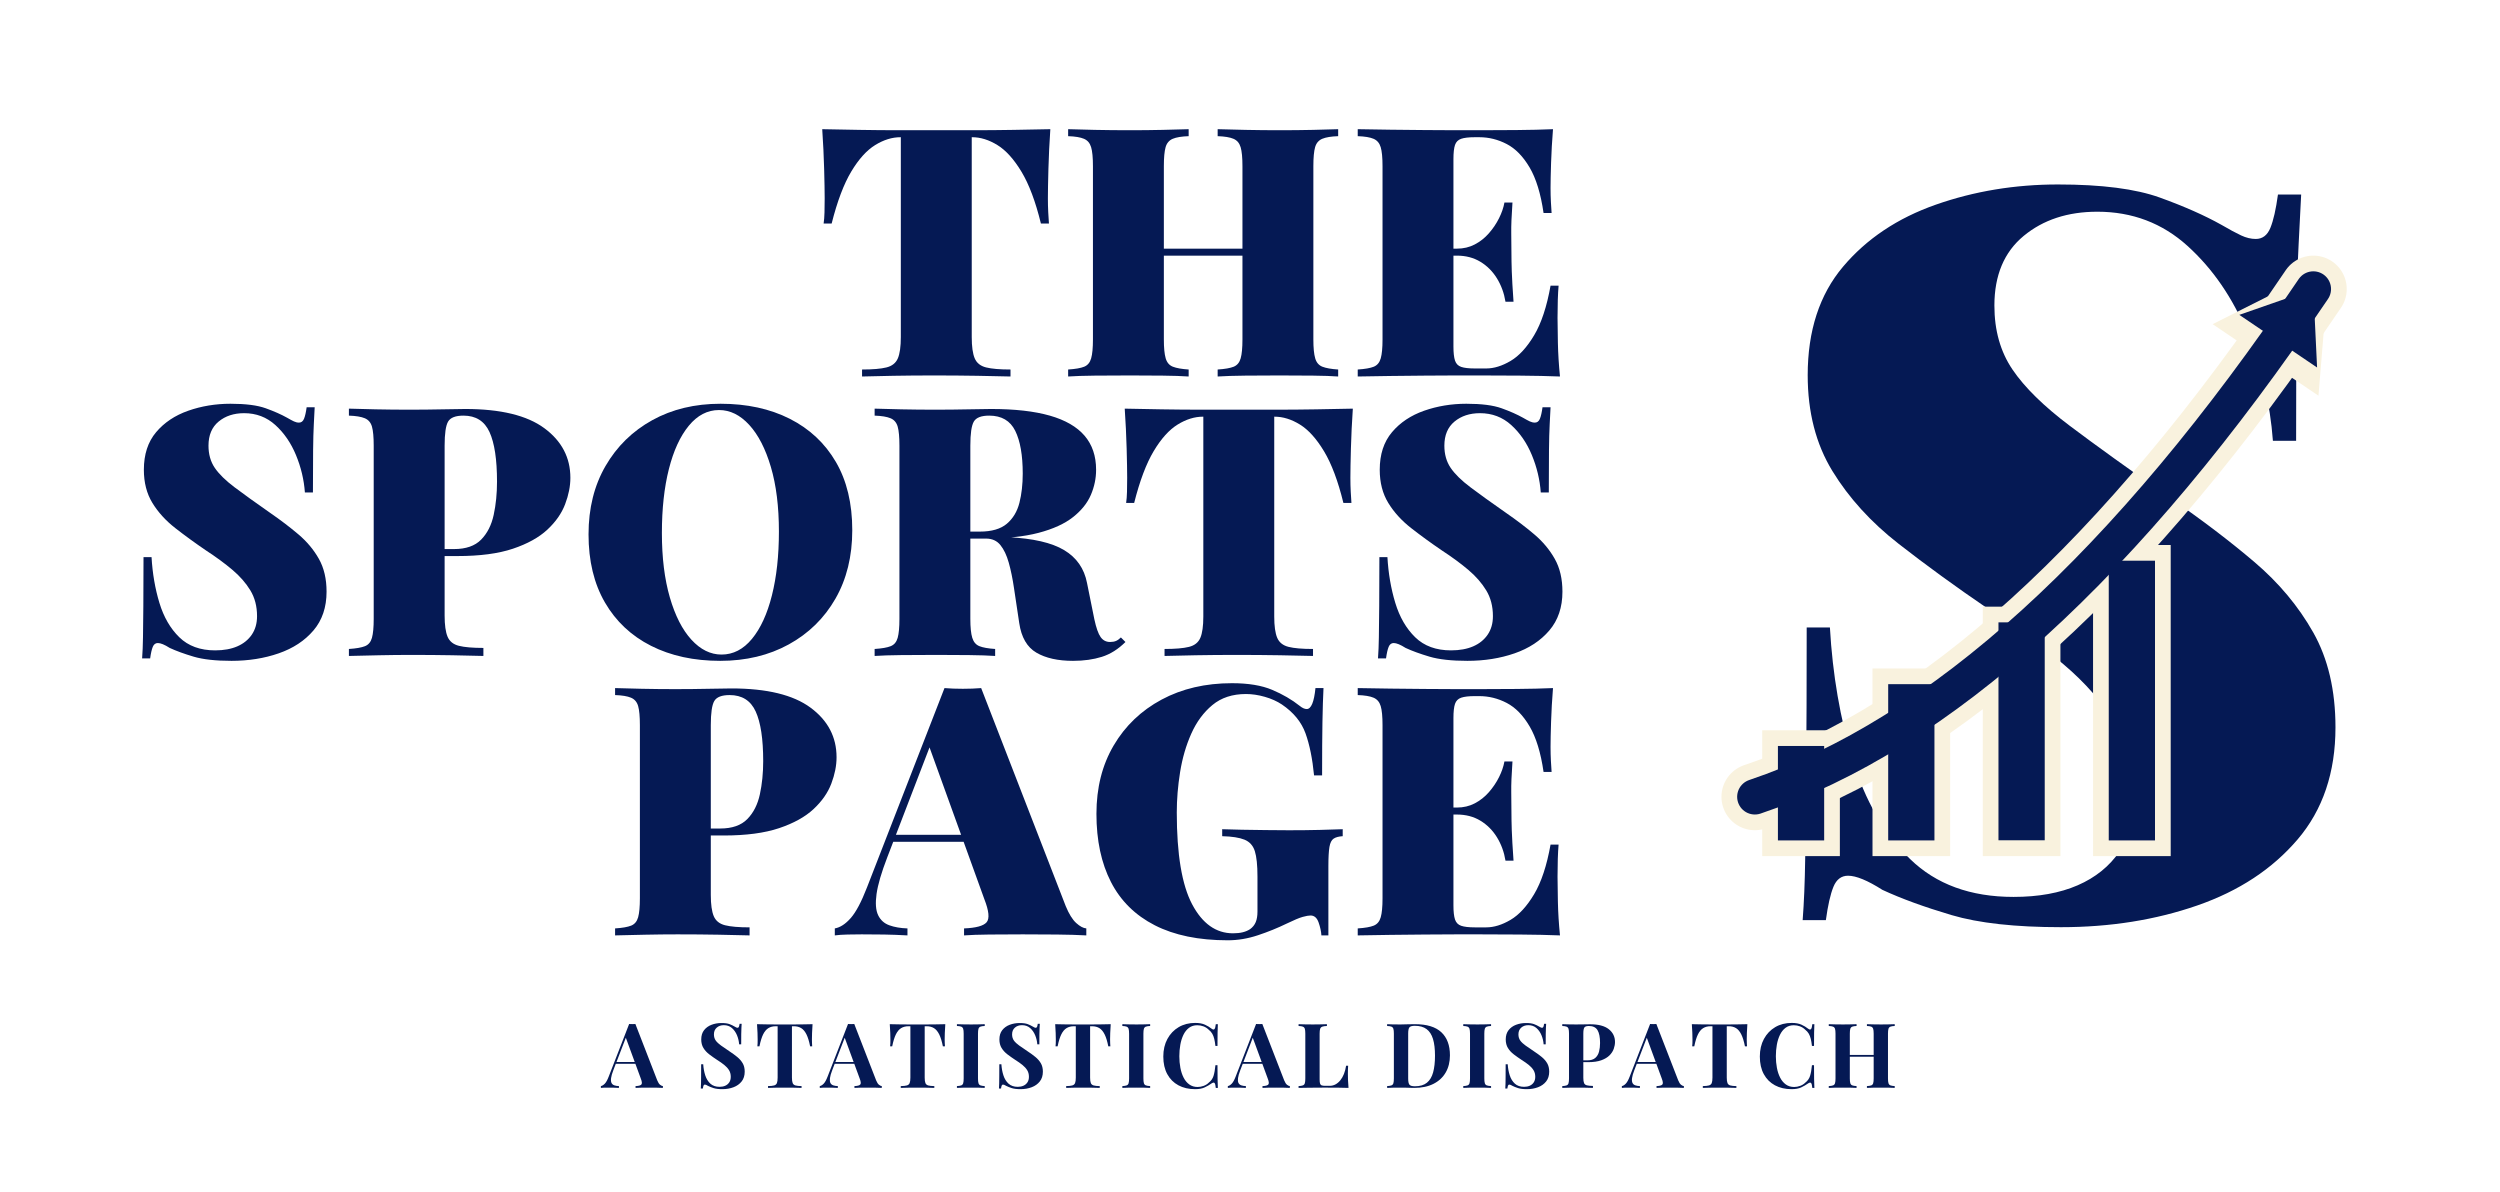
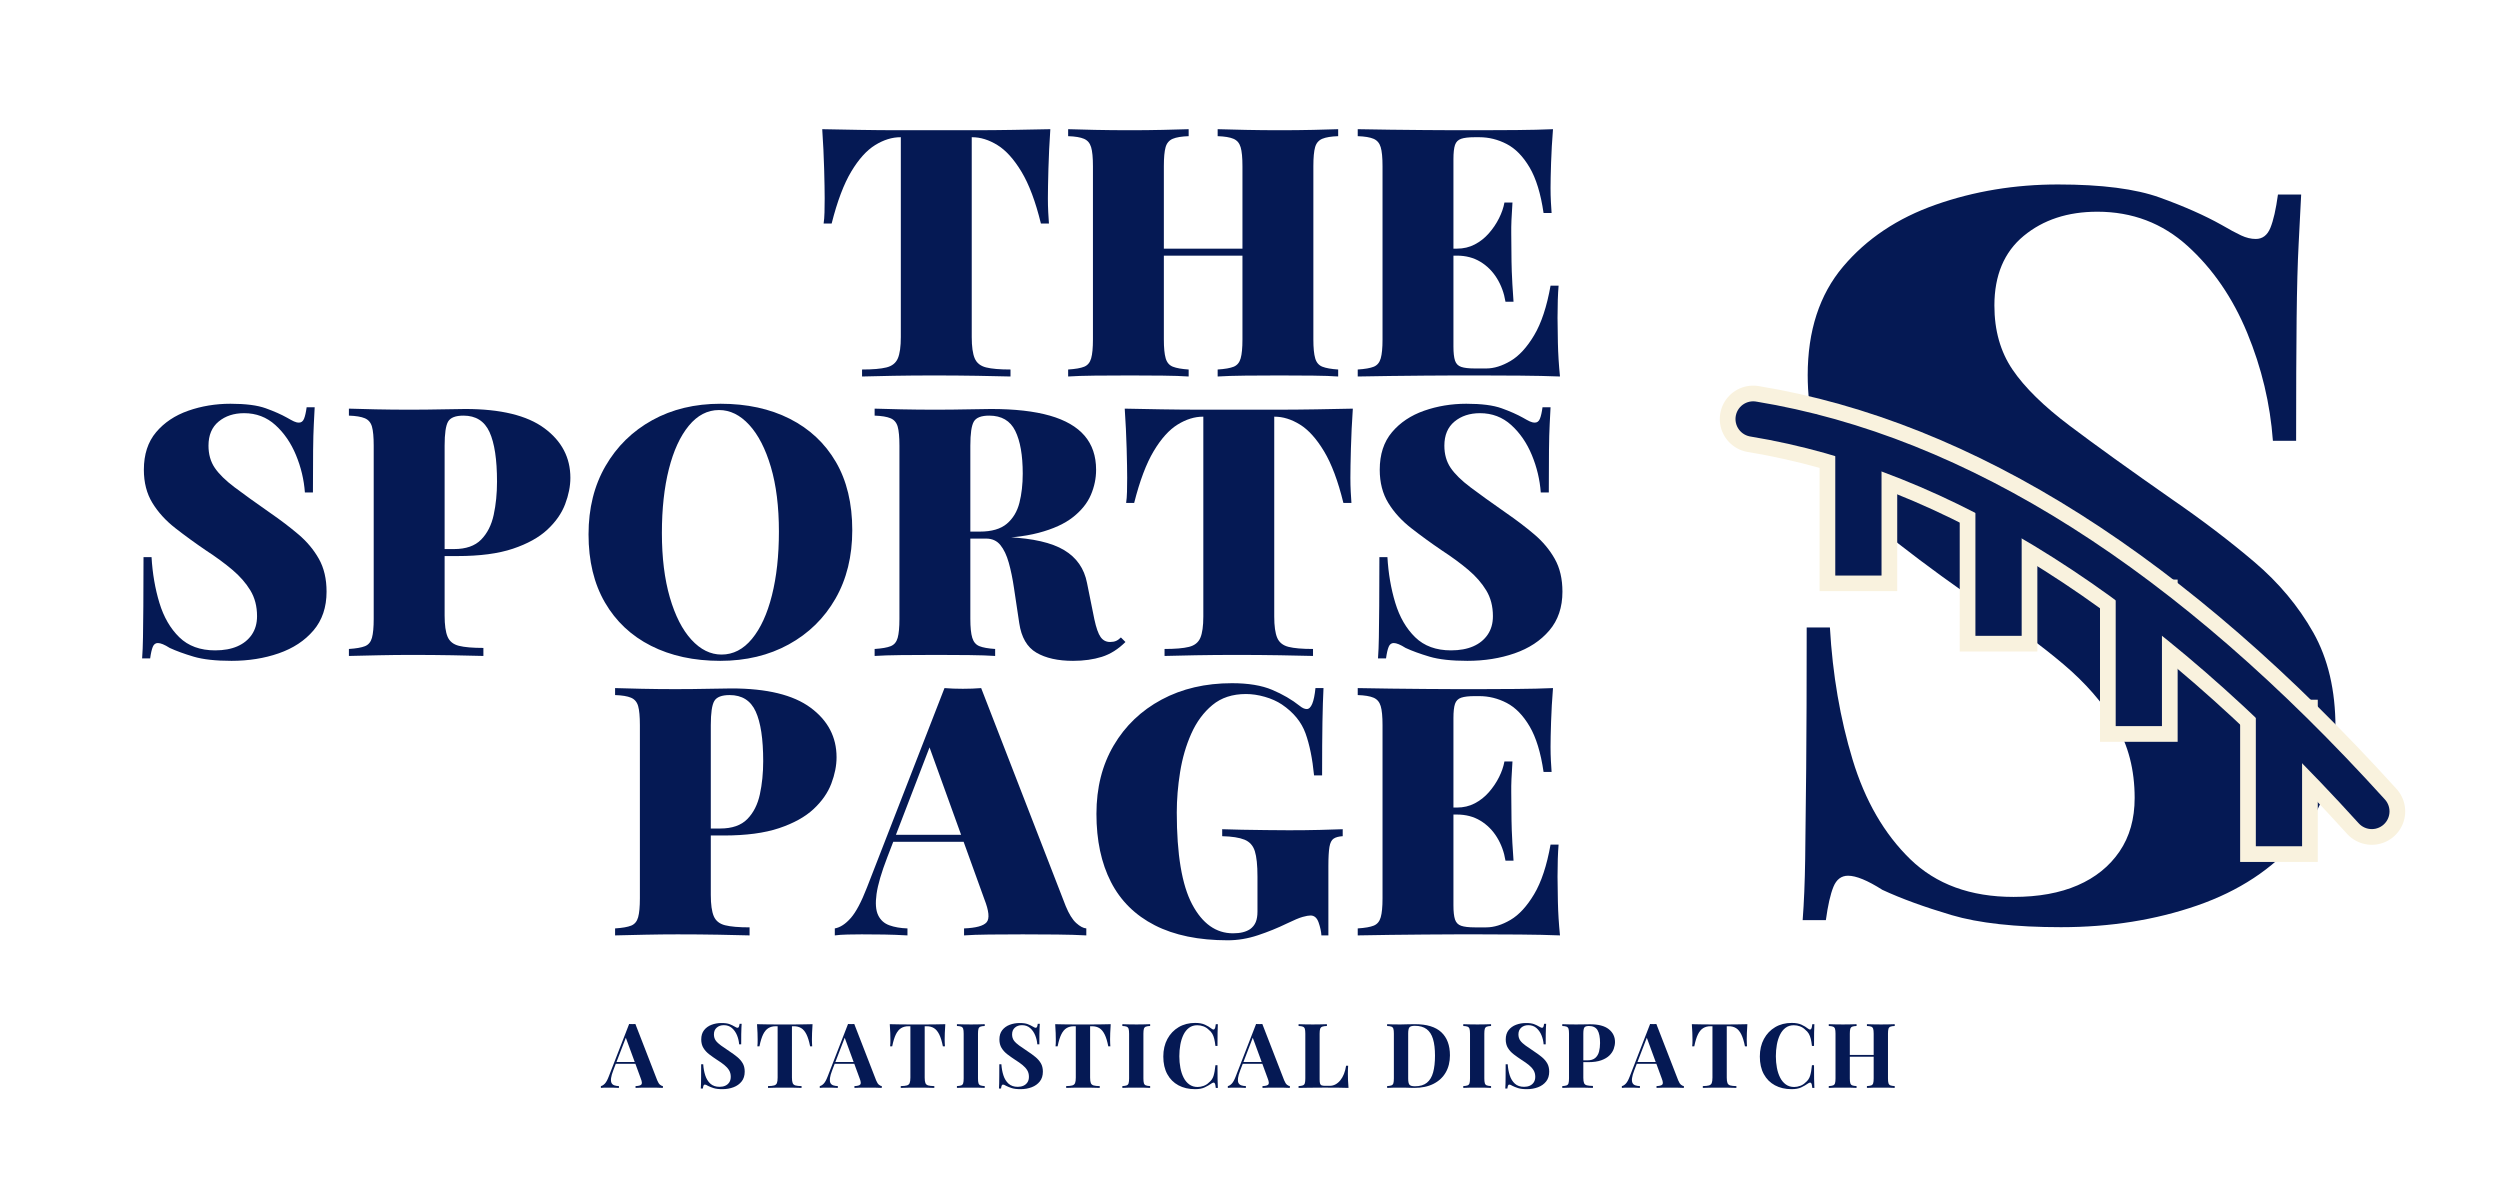
<svg xmlns="http://www.w3.org/2000/svg" width="180mm" height="85.82mm" viewBox="0 0 180 85.82">
  <path d="M676 708Q672 649 670.5 594.0Q669 539 669 510Q669 489 670.0 470.0Q671 451 672 438H649Q626 532 593.5 586.0Q561 640 524.5 662.5Q488 685 452 685H451V113Q451 72 459.5 52.0Q468 32 492.0 26.0Q516 20 562 20V0Q527 1 467.5 2.0Q408 3 343 3Q281 3 226.0 2.0Q171 1 137 0V20Q183 20 207.0 26.0Q231 32 239.5 52.0Q248 72 248 113V685H247Q211 685 174.5 662.5Q138 640 106.0 586.5Q74 533 50 438H27Q29 451 29.5 470.0Q30 489 30 510Q30 539 28.5 594.0Q27 649 23 708Q71 707 129.0 706.0Q187 705 245.0 705.0Q303 705 350 705Q397 705 455.0 705.0Q513 705 571.0 706.0Q629 707 676 708Z" fill="#051954" transform="translate(58.622,27.108) scale(0.025151,-0.025151)" />
  <path d="M456 0V20Q487 22 501.894 28.0Q516.787 34 521.894 52.0Q527 70 527 106V602Q527 639 521.766 656.5Q516.532 674 501.266 680.5Q486 687 456 688V708Q487 707 535.5 706.0Q584 705 633 705Q684.393 705 729.196 706.0Q774 707 801 708V688Q770.942 687 755.471 680.5Q740 674 735.0 656.5Q730 639 730 602V106Q730 70 735.259 52.0Q740.519 34 755.858 28.0Q771.198 22 801 20V0Q774 2 729.196 2.5Q684.393 3 633 3Q584 3 535.5 2.5Q487 2 456 0ZM28 0V20Q59 22 73.894 28.0Q88.787 34 93.894 52.0Q99 70 99 106V602Q99 639 93.766 656.5Q88.532 674 73.266 680.5Q58 687 28 688V708Q57.203 707 104.484 706.0Q151.766 705 206 705Q253 705 298.5 706.0Q344 707 373 708V688Q342.942 687 327.471 680.5Q312 674 307.0 656.5Q302 639 302 602V106Q302 70 307.259 52.0Q312.519 34 327.858 28.0Q343.198 22 373 20V0Q344 2 298.5 2.5Q253 3 206 3Q151.766 3 104.484 2.5Q57.203 2 28 0ZM217 346V366H612V346Z" fill="#051954" transform="translate(76.202,27.108) scale(0.025151,-0.025151)" />
  <path d="M587 708Q583 658 581.5 611.5Q580 565 580 540Q580 519.097 581.0 499.935Q582 480.774 583 468H560Q548 551 520.0 598.5Q492 646 454.5 665.5Q417 685 376 685H363Q337.377 685 324.188 680.5Q311 676 306.5 662.875Q302 649.75 302 622V86Q302 59 306.5 45.5Q311 32 324.188 27.5Q337.377 23 363 23H396Q429 23 465.5 44.5Q502 66 533.0 118.0Q564 170 580 260H603Q600 224 600 168Q600 143.089 601.0 96.544Q602 50 607 0Q556 2 492.0 2.5Q428 3 378 3Q351.391 3 309.664 3.0Q267.937 3 219.557 2.5Q171.178 2 121.589 1.5Q72 1 28 0V20Q59 22 73.894 28.0Q88.787 34 93.894 52.0Q99 70 99 106V602Q99 639 93.766 656.5Q88.532 674 73.266 680.5Q58 687 28 688V708Q72.462 707 121.731 706.5Q171 706 219.421 705.5Q267.842 705 309.605 705.0Q351.368 705 378 705Q424 705 482.5 705.5Q541 706 587 708ZM442 366Q442 366 442.0 356.0Q442 346 442 346H272Q272 346 272.0 356.0Q272 366 272 366ZM471 498Q467 441 467.5 411.0Q468 381 468 356Q468 331 469.0 301.0Q470 271 474 214H451Q445 251 426.5 281.0Q408 311 379.0 328.5Q350 346 312 346V366Q340 366 363.0 378.0Q386 390 403.5 410.0Q421 430 432.5 453.0Q444 476 448 498Z" fill="#051954" transform="translate(97.052,27.108) scale(0.025151,-0.025151)" />
  <path d="M302 722Q367 722 403.0 709.0Q439 696 464 682Q476 675 483.5 671.5Q491 668 498 668Q508 668 512.5 679.0Q517 690 520 712H543Q542 691 540.5 663.0Q539 635 538.5 589.0Q538 543 538 468H515Q511 523 489.5 575.0Q468 627 430.5 661.0Q393 695 341 695Q297 695 268.0 671.0Q239 647 239 602Q239 565 257.0 538.5Q275 512 313.5 483.0Q352 454 415 410Q460 379 496.5 348.0Q533 317 555.0 278.0Q577 239 577 184Q577 117 539.5 73.0Q502 29 440.0 7.5Q378 -14 305 -14Q237 -14 196.5 -2.0Q156 10 128 23Q106 37 94 37Q84 37 79.5 26.0Q75 15 72 -7H49Q51 19 51.5 53.5Q52 88 52.5 143.0Q53 198 53 283H76Q80 213 98.5 152.0Q117 91 155.5 53.5Q194 16 258 16Q295 16 321.5 27.5Q348 39 363.0 61.0Q378 83 378 114Q378 156 359.0 187.5Q340 219 307.5 246.5Q275 274 232 302Q185 334 144.0 366.0Q103 398 78.5 438.0Q54 478 54 533Q54 599 89.0 640.5Q124 682 181.0 702.0Q238 722 302 722Z" fill="#051954" transform="translate(9.000,47.229) scale(0.025151,-0.025151)" />
  <path d="M28 708Q57 707 104.5 706.0Q152 705 200 705Q250 705 296.0 706.0Q342 707 361 707Q513 707 587.5 652.0Q662 597 662 510Q662 474 647.0 434.5Q632 395 596.0 361.5Q560 328 497.5 307.0Q435 286 339 286H233V306H329Q380 306 406.5 333.0Q433 360 442.5 404.0Q452 448 452 499Q452 594 430.5 641.0Q409 688 356 688Q322 688 312.0 671.0Q302 654 302 602V116Q302 75 310.5 55.0Q319 35 343.0 29.0Q367 23 413 23V0Q379 1 324.0 2.0Q269 3 207 3Q161 3 115.0 2.0Q69 1 28 0V20Q59 22 74.0 28.0Q89 34 94.0 52.0Q99 70 99 106V602Q99 639 94.0 656.5Q89 674 73.5 680.5Q58 687 28 688Z" fill="#051954" transform="translate(24.417,47.229) scale(0.025151,-0.025151)" />
  <path d="M414.054 722Q526.995 722 611.997 679.0Q697 636 744.0 555.5Q791 475 791 360Q791 248 742.852 164.0Q694.703 80 609.106 33.0Q523.509 -14 412.946 -14Q300.005 -14 215.003 29.0Q130 72 83.0 153.0Q36 234 36 348Q36 460 84.743 544.0Q133.486 628 218.488 675.0Q303.491 722 414.054 722ZM409.646 704Q360 704 323.0 659.0Q286 614 266.0 535.0Q246 456 246 352Q246 246 268.781 167.5Q291.563 89 330.562 46.5Q369.56 4 416.668 4Q466.864 4 503.932 49.0Q541 94 561.0 173.5Q581 253 581 356Q581 463 557.994 541.0Q534.987 619 495.994 661.5Q457 704 409.646 704Z" fill="#051954" transform="translate(41.469,47.229) scale(0.025151,-0.025151)" />
  <path d="M28 708Q57 707 104.5 706.0Q152 705 200 705Q250 705 296.0 706.0Q342 707 361 707Q463 707 529.5 688.0Q596 669 629.0 630.5Q662 592 662 533Q662 496 647.0 461.0Q632 426 596.0 397.5Q560 369 497.5 352.5Q435 336 339 336H243V356H329Q380 356 406.5 378.5Q433 401 442.5 438.5Q452 476 452 522Q452 601 430.5 644.5Q409 688 356 688Q322 688 312.0 671.0Q302 654 302 602V106Q302 70 307.5 52.0Q313 34 328.0 28.0Q343 22 373 20V0Q344 2 298.5 2.5Q253 3 206 3Q152 3 104.5 2.5Q57 2 28 0V20Q59 22 74.0 28.0Q89 34 94.0 52.0Q99 70 99 106V602Q99 639 94.0 656.5Q89 674 73.5 680.5Q58 687 28 688ZM237 353Q273 352 305.0 349.0Q337 346 364.0 343.5Q391 341 410 340Q517 335 570.5 303.0Q624 271 636 209L657 105Q665 68 675.0 54.0Q685 40 702 40Q712 40 719.0 43.0Q726 46 733 53L746 40Q715 9 678.5 -2.5Q642 -14 596 -14Q531 -14 491.0 9.5Q451 33 442 94L427 194Q421 235 412.0 267.0Q403 299 388.0 317.5Q373 336 347 336H239Z" fill="#051954" transform="translate(62.269,47.229) scale(0.025151,-0.025151)" />
  <path d="M676 708Q672 649 670.5 594.0Q669 539 669 510Q669 489 670.0 470.0Q671 451 672 438H649Q626 532 593.5 586.0Q561 640 524.5 662.5Q488 685 452 685H451V113Q451 72 459.5 52.0Q468 32 492.0 26.0Q516 20 562 20V0Q527 1 467.5 2.0Q408 3 343 3Q281 3 226.0 2.0Q171 1 137 0V20Q183 20 207.0 26.0Q231 32 239.5 52.0Q248 72 248 113V685H247Q211 685 174.5 662.5Q138 640 106.0 586.5Q74 533 50 438H27Q29 451 29.5 470.0Q30 489 30 510Q30 539 28.5 594.0Q27 649 23 708Q71 707 129.0 706.0Q187 705 245.0 705.0Q303 705 350 705Q397 705 455.0 705.0Q513 705 571.0 706.0Q629 707 676 708Z" fill="#051954" transform="translate(80.402,47.229) scale(0.025151,-0.025151)" />
  <path d="M302 722Q367 722 403.0 709.0Q439 696 464 682Q476 675 483.5 671.5Q491 668 498 668Q508 668 512.5 679.0Q517 690 520 712H543Q542 691 540.5 663.0Q539 635 538.5 589.0Q538 543 538 468H515Q511 523 489.5 575.0Q468 627 430.5 661.0Q393 695 341 695Q297 695 268.0 671.0Q239 647 239 602Q239 565 257.0 538.5Q275 512 313.5 483.0Q352 454 415 410Q460 379 496.5 348.0Q533 317 555.0 278.0Q577 239 577 184Q577 117 539.5 73.0Q502 29 440.0 7.5Q378 -14 305 -14Q237 -14 196.5 -2.0Q156 10 128 23Q106 37 94 37Q84 37 79.5 26.0Q75 15 72 -7H49Q51 19 51.5 53.5Q52 88 52.5 143.0Q53 198 53 283H76Q80 213 98.5 152.0Q117 91 155.5 53.5Q194 16 258 16Q295 16 321.5 27.5Q348 39 363.0 61.0Q378 83 378 114Q378 156 359.0 187.5Q340 219 307.5 246.5Q275 274 232 302Q185 334 144.0 366.0Q103 398 78.5 438.0Q54 478 54 533Q54 599 89.0 640.5Q124 682 181.0 702.0Q238 722 302 722Z" fill="#051954" transform="translate(97.983,47.229) scale(0.025151,-0.025151)" />
  <path d="M28 708Q57 707 104.5 706.0Q152 705 200 705Q250 705 296.0 706.0Q342 707 361 707Q513 707 587.5 652.0Q662 597 662 510Q662 474 647.0 434.5Q632 395 596.0 361.5Q560 328 497.5 307.0Q435 286 339 286H233V306H329Q380 306 406.5 333.0Q433 360 442.5 404.0Q452 448 452 499Q452 594 430.5 641.0Q409 688 356 688Q322 688 312.0 671.0Q302 654 302 602V116Q302 75 310.5 55.0Q319 35 343.0 29.0Q367 23 413 23V0Q379 1 324.0 2.0Q269 3 207 3Q161 3 115.0 2.0Q69 1 28 0V20Q59 22 74.0 28.0Q89 34 94.0 52.0Q99 70 99 106V602Q99 639 94.0 656.5Q89 674 73.5 680.5Q58 687 28 688Z" fill="#051954" transform="translate(43.582,67.349) scale(0.025151,-0.025151)" />
  <path d="M398 708 640 84Q654 50 670.0 35.5Q686 21 699 20V0Q663 2 615.0 2.5Q567 3 517 3Q466 3 421.0 2.5Q376 2 349 0V20Q400 22 413.5 37.5Q427 53 407 104L247 547L267 582L129 223Q104 158 98.5 118.5Q93 79 103.0 58.0Q113 37 135.0 29.0Q157 21 187 20V0Q150 2 120.5 2.5Q91 3 56 3Q37 3 15.5 2.5Q-6 2 -21 0V20Q2 24 24.5 49.5Q47 75 71 137L293 708Q317 706 345.5 706.0Q374 706 398 708ZM433 288V268H135L145 288Z" fill="#051954" transform="translate(60.634,67.349) scale(0.025151,-0.025151)" />
  <path d="M424 722Q494 722 539.0 703.0Q584 684 618 657Q629 648 638 648Q657 648 663 708H686Q684 668 683.0 610.5Q682 553 682 458H659Q652 530 634.5 578.5Q617 627 567 661Q546 675 518.0 683.0Q490 691 464 691Q406 691 368.0 659.5Q330 628 307.5 577.5Q285 527 275.5 467.5Q266 408 266 352Q266 172 310.0 89.0Q354 6 427 6Q443 6 455.0 9.0Q467 12 476 18Q487 26 492.0 38.0Q497 50 497 68V168Q497 217 489.5 241.0Q482 265 460.0 274.0Q438 283 396 284V304Q419 303 452.0 302.5Q485 302 521.0 301.5Q557 301 587 301Q635 301 675.5 302.0Q716 303 741 304V284Q724 283 715.0 277.0Q706 271 703.0 253.0Q700 235 700 198V0H680Q679 17 672.0 37.0Q665 57 649 57Q641 57 626.5 53.0Q612 49 581 34Q542 15 498.5 0.5Q455 -14 412 -14Q287 -14 203.0 29.0Q119 72 77.5 153.0Q36 234 36 348Q36 460 85.5 544.0Q135 628 222.5 675.0Q310 722 424 722Z" fill="#051954" transform="translate(78.038,67.349) scale(0.025151,-0.025151)" />
  <path d="M587 708Q583 658 581.5 611.5Q580 565 580 540Q580 519.097 581.0 499.935Q582 480.774 583 468H560Q548 551 520.0 598.5Q492 646 454.5 665.5Q417 685 376 685H363Q337.377 685 324.188 680.5Q311 676 306.5 662.875Q302 649.75 302 622V86Q302 59 306.5 45.5Q311 32 324.188 27.5Q337.377 23 363 23H396Q429 23 465.5 44.5Q502 66 533.0 118.0Q564 170 580 260H603Q600 224 600 168Q600 143.089 601.0 96.544Q602 50 607 0Q556 2 492.0 2.5Q428 3 378 3Q351.391 3 309.664 3.0Q267.937 3 219.557 2.5Q171.178 2 121.589 1.5Q72 1 28 0V20Q59 22 73.894 28.0Q88.787 34 93.894 52.0Q99 70 99 106V602Q99 639 93.766 656.5Q88.532 674 73.266 680.5Q58 687 28 688V708Q72.462 707 121.731 706.5Q171 706 219.421 705.5Q267.842 705 309.605 705.0Q351.368 705 378 705Q424 705 482.5 705.5Q541 706 587 708ZM442 366Q442 366 442.0 356.0Q442 346 442 346H272Q272 346 272.0 356.0Q272 366 272 366ZM471 498Q467 441 467.5 411.0Q468 381 468 356Q468 331 469.0 301.0Q470 271 474 214H451Q445 251 426.5 281.0Q408 311 379.0 328.5Q350 346 312 346V366Q340 366 363.0 378.0Q386 390 403.5 410.0Q421 430 432.5 453.0Q444 476 448 498Z" fill="#051954" transform="translate(97.052,67.349) scale(0.025151,-0.025151)" />
  <path d="M302 722Q367 722 403.0 709.0Q439 696 464 682Q476 675 483.5 671.5Q491 668 498 668Q508 668 512.5 679.0Q517 690 520 712H543Q542 691 540.5 663.0Q539 635 538.5 589.0Q538 543 538 468H515Q511 523 489.5 575.0Q468 627 430.5 661.0Q393 695 341 695Q297 695 268.0 671.0Q239 647 239 602Q239 565 257.0 538.5Q275 512 313.5 483.0Q352 454 415 410Q460 379 496.5 348.0Q533 317 555.0 278.0Q577 239 577 184Q577 117 539.5 73.0Q502 29 440.0 7.5Q378 -14 305 -14Q237 -14 196.5 -2.0Q156 10 128 23Q106 37 94 37Q84 37 79.5 26.0Q75 15 72 -7H49Q51 19 51.5 53.5Q52 88 52.5 143.0Q53 198 53 283H76Q80 213 98.5 152.0Q117 91 155.5 53.5Q194 16 258 16Q295 16 321.5 27.5Q348 39 363.0 61.0Q378 83 378 114Q378 156 359.0 187.5Q340 219 307.5 246.5Q275 274 232 302Q185 334 144.0 366.0Q103 398 78.5 438.0Q54 478 54 533Q54 599 89.0 640.5Q124 682 181.0 702.0Q238 722 302 722Z" fill="#051954" transform="translate(126.231,65.740) scale(0.072657,-0.072657)" />
-   <rect x="126.88" y="52.58" width="5.59" height="9.06" fill="#f9f2de" />
-   <rect x="134.82" y="48.13" width="5.59" height="13.51" fill="#f9f2de" />
-   <rect x="142.76" y="43.68" width="5.59" height="17.96" fill="#f9f2de" />
-   <rect x="150.70" y="39.24" width="5.59" height="22.40" fill="#f9f2de" />
-   <path d="M126.35,57.37 Q146.46,50.60 166.56,20.81" stroke="#f9f2de" stroke-width="4.81" stroke-linecap="round" fill="none" />
-   <path d="M167.70,19.12 L166.93,28.49 L159.31,23.34 Z" fill="#f9f2de" />
-   <rect x="128.01" y="53.71" width="3.33" height="6.80" fill="#051954" />
-   <rect x="135.95" y="49.26" width="3.33" height="11.25" fill="#051954" />
-   <rect x="143.89" y="44.81" width="3.33" height="15.69" fill="#051954" />
-   <rect x="151.83" y="40.37" width="3.33" height="20.14" fill="#051954" />
-   <path d="M126.35,57.37 Q146.46,50.60 166.56,20.81" stroke="#051954" stroke-width="2.55" stroke-linecap="round" fill="none" />
-   <path d="M166.56,20.81 L166.83,26.46 L161.23,22.67 Z" fill="#051954" />
+   <rect x="131.01" y="30.88" width="5.59" height="11.68" fill="#f9f2de" />
+   <rect x="141.10" y="35.23" width="5.59" height="11.68" fill="#f9f2de" />
+   <rect x="151.20" y="41.73" width="5.59" height="11.68" fill="#f9f2de" />
+   <rect x="161.29" y="50.38" width="5.59" height="11.68" fill="#f9f2de" />
+   <path d="M126.23,30.17 Q148.50,33.83 170.77,58.42" stroke="#f9f2de" stroke-width="4.81" stroke-linecap="round" fill="none" />
+   <rect x="132.14" y="32.02" width="3.33" height="9.42" fill="#051954" />
+   <rect x="142.23" y="36.36" width="3.33" height="9.42" fill="#051954" />
+   <rect x="152.33" y="42.86" width="3.33" height="9.42" fill="#051954" />
+   <rect x="162.42" y="51.51" width="3.33" height="9.42" fill="#051954" />
+   <path d="M126.23,30.17 Q148.50,33.83 170.77,58.42" stroke="#051954" stroke-width="2.55" stroke-linecap="round" fill="none" />
  <path d="M367.998 710 610.798 84Q625.198 48.4 642.398 34.7Q659.598 21 673.798 20V0Q644.199 2 603.799 2.5Q563.4 3 521.8 3Q475.601 3 435.001 2.5Q394.401 2 369.801 0V20Q420.801 22 434.501 37.5Q448.201 53 428.201 104L257.801 568.601L276.201 594.801L123.8 198.599Q102.4 143.599 97.9 108.899Q93.4 74.2 102.8 55.2Q112.2 36.2 133.6 28.6Q155 21 185.4 20V0Q152 2 122.1 2.5Q92.2 3 60.8 3Q39.4 3 19.5 2.5Q-0.4 2 -15.4 0V20Q6.4 24.4 28.3 47.1Q50.2 69.8 71.4 124.999L298.6 710Q314.6 708.8 333.299 708.8Q351.999 708.8 367.998 710ZM437.8 288V268H139.8L149.8 288Z" fill="#051954" transform="translate(43.363,78.329) scale(0.00648,-0.00648)" />
  <path d="M283.599 720.8Q342.599 720.8 374.598 708.4Q406.598 696 429.598 682Q441.598 675 449.098 671.5Q456.598 668 463.598 668Q473.598 668 478.098 679.0Q482.598 690 485.598 712H508.598Q507.598 692.6 506.098 666.4Q504.598 640.2 504.098 597.201Q503.598 554.201 503.598 484.001H480.598Q476.998 536.201 456.898 585.001Q436.798 633.8 400.498 665.4Q364.198 697 310.598 697Q262.998 697 231.798 669.8Q200.598 642.6 200.598 594.8Q200.598 554.599 220.598 526.499Q240.598 498.399 279.098 471.199Q317.598 443.999 373.397 406.4Q421.198 375 459.298 343.8Q497.398 312.6 519.998 274Q542.598 235.4 542.598 180.8Q542.598 115 508.498 71.8Q474.398 28.6 417.999 7.3Q361.599 -14 294.599 -14Q232.6 -14 195.9 -2.0Q159.2 10 133.6 23Q111.6 37 99.6 37Q89.6 37 85.1 26.0Q80.6 15 77.6 -7H54.6Q56.6 17 57.1 49.1Q57.6 81.2 58.1 132.599Q58.6 183.999 58.6 262.999H81.6Q85.6 196.999 104.1 139.599Q122.6 82.199 161.1 47.1Q199.6 12 263.6 12Q299 12 326.7 24.3Q354.4 36.6 371 61.6Q387.601 86.6 387.601 124.001Q387.601 165.601 368.401 196.701Q349.201 227.801 315.701 254.901Q282.2 282 237.6 310Q190.6 340.8 149.6 372Q108.6 403.2 84.1 443Q59.6 482.8 59.6 538.2Q59.6 601.4 91.2 641.7Q122.8 682 174.2 701.4Q225.599 720.8 283.599 720.8Z" fill="#051954" transform="translate(50.103,78.329) scale(0.00648,-0.00648)" />
  <path d="M642.398 708Q638.398 657.401 636.898 610.201Q635.398 563.001 635.398 538.002Q635.398 515.802 636.398 496.002Q637.398 476.202 638.398 462.001H615.398Q598.798 546.401 574.499 595.001Q550.199 643.6 516.299 664.3Q482.4 685 435.599 685H413.398V114.2Q413.398 73.6 421.498 53.6Q429.598 33.6 452.798 27.2Q475.998 20.8 520.397 20V0Q488.998 1.4 437.298 2.2Q385.599 3 330.199 3Q275 3 226.2 2.2Q177.4 1.4 147.401 0V20Q191.801 20.8 215 27.2Q238.2 33.6 246.3 53.6Q254.4 73.6 254.4 114.2V685H232.199Q185.798 685 151.699 664.3Q117.599 643.6 93.599 595.301Q69.6 547.001 52.4 462.001H29.4Q31.4 476.202 31.9 496.002Q32.4 515.802 32.4 538.002Q32.4 563.001 30.9 610.201Q29.4 657.401 25.4 708Q71 707 125.6 706.0Q180.2 705 234.999 705.0Q289.799 705 334.399 705Q378.999 705 433.599 705.0Q488.198 705 542.998 706.0Q597.798 707 642.398 708Z" fill="#051954" transform="translate(54.341,78.329) scale(0.00648,-0.00648)" />
  <path d="M367.998 710 610.798 84Q625.198 48.4 642.398 34.7Q659.598 21 673.798 20V0Q644.199 2 603.799 2.5Q563.4 3 521.8 3Q475.601 3 435.001 2.5Q394.401 2 369.801 0V20Q420.801 22 434.501 37.5Q448.201 53 428.201 104L257.801 568.601L276.201 594.801L123.8 198.599Q102.4 143.599 97.9 108.899Q93.4 74.2 102.8 55.2Q112.2 36.2 133.6 28.6Q155 21 185.4 20V0Q152 2 122.1 2.5Q92.2 3 60.8 3Q39.4 3 19.5 2.5Q-0.4 2 -15.4 0V20Q6.4 24.4 28.3 47.1Q50.2 69.8 71.4 124.999L298.6 710Q314.6 708.8 333.299 708.8Q351.999 708.8 367.998 710ZM437.8 288V268H139.8L149.8 288Z" fill="#051954" transform="translate(59.123,78.329) scale(0.00648,-0.00648)" />
  <path d="M642.398 708Q638.398 657.401 636.898 610.201Q635.398 563.001 635.398 538.002Q635.398 515.802 636.398 496.002Q637.398 476.202 638.398 462.001H615.398Q598.798 546.401 574.499 595.001Q550.199 643.6 516.299 664.3Q482.4 685 435.599 685H413.398V114.2Q413.398 73.6 421.498 53.6Q429.598 33.6 452.798 27.2Q475.998 20.8 520.397 20V0Q488.998 1.4 437.298 2.2Q385.599 3 330.199 3Q275 3 226.2 2.2Q177.4 1.4 147.401 0V20Q191.801 20.8 215 27.2Q238.2 33.6 246.3 53.6Q254.4 73.6 254.4 114.2V685H232.199Q185.798 685 151.699 664.3Q117.599 643.6 93.599 595.301Q69.6 547.001 52.4 462.001H29.4Q31.4 476.202 31.9 496.002Q32.4 515.802 32.4 538.002Q32.4 563.001 30.9 610.201Q29.4 657.401 25.4 708Q71 707 125.6 706.0Q180.2 705 234.999 705.0Q289.799 705 334.399 705Q378.999 705 433.599 705.0Q488.198 705 542.998 706.0Q597.798 707 642.398 708Z" fill="#051954" transform="translate(63.899,78.329) scale(0.00648,-0.00648)" />
  <path d="M342.598 708V688Q310.963 687 294.681 680.5Q278.398 674 272.998 656.5Q267.598 639 267.598 602V106Q267.598 70 273.153 52.0Q278.709 34 294.913 28.0Q311.117 22 342.598 20V0Q315.998 2 274.899 2.5Q233.799 3 191.599 3Q143.459 3 101.49 2.5Q59.522 2 33.6 0V20Q65.8 22 81.737 28.0Q97.673 34 103.137 52.0Q108.601 70 108.601 106V602Q108.601 639 103.06 656.5Q97.52 674 81.36 680.5Q65.2 687 33.6 688V708Q59.522 707 101.49 706.0Q143.459 705 191.599 705Q233.799 705 274.899 706.0Q315.998 707 342.598 708Z" fill="#051954" transform="translate(68.681,78.329) scale(0.00648,-0.00648)" />
  <path d="M283.599 720.8Q342.599 720.8 374.598 708.4Q406.598 696 429.598 682Q441.598 675 449.098 671.5Q456.598 668 463.598 668Q473.598 668 478.098 679.0Q482.598 690 485.598 712H508.598Q507.598 692.6 506.098 666.4Q504.598 640.2 504.098 597.201Q503.598 554.201 503.598 484.001H480.598Q476.998 536.201 456.898 585.001Q436.798 633.8 400.498 665.4Q364.198 697 310.598 697Q262.998 697 231.798 669.8Q200.598 642.6 200.598 594.8Q200.598 554.599 220.598 526.499Q240.598 498.399 279.098 471.199Q317.598 443.999 373.397 406.4Q421.198 375 459.298 343.8Q497.398 312.6 519.998 274Q542.598 235.4 542.598 180.8Q542.598 115 508.498 71.8Q474.398 28.6 417.999 7.3Q361.599 -14 294.599 -14Q232.6 -14 195.9 -2.0Q159.2 10 133.6 23Q111.6 37 99.6 37Q89.6 37 85.1 26.0Q80.6 15 77.6 -7H54.6Q56.6 17 57.1 49.1Q57.6 81.2 58.1 132.599Q58.6 183.999 58.6 262.999H81.6Q85.6 196.999 104.1 139.599Q122.6 82.199 161.1 47.1Q199.6 12 263.6 12Q299 12 326.7 24.3Q354.4 36.6 371 61.6Q387.601 86.6 387.601 124.001Q387.601 165.601 368.401 196.701Q349.201 227.801 315.701 254.901Q282.2 282 237.6 310Q190.6 340.8 149.6 372Q108.6 403.2 84.1 443Q59.6 482.8 59.6 538.2Q59.6 601.4 91.2 641.7Q122.8 682 174.2 701.4Q225.599 720.8 283.599 720.8Z" fill="#051954" transform="translate(71.571,78.329) scale(0.00648,-0.00648)" />
  <path d="M642.398 708Q638.398 657.401 636.898 610.201Q635.398 563.001 635.398 538.002Q635.398 515.802 636.398 496.002Q637.398 476.202 638.398 462.001H615.398Q598.798 546.401 574.499 595.001Q550.199 643.6 516.299 664.3Q482.4 685 435.599 685H413.398V114.2Q413.398 73.6 421.498 53.6Q429.598 33.6 452.798 27.2Q475.998 20.8 520.397 20V0Q488.998 1.4 437.298 2.2Q385.599 3 330.199 3Q275 3 226.2 2.2Q177.4 1.4 147.401 0V20Q191.801 20.8 215 27.2Q238.2 33.6 246.3 53.6Q254.4 73.6 254.4 114.2V685H232.199Q185.798 685 151.699 664.3Q117.599 643.6 93.599 595.301Q69.6 547.001 52.4 462.001H29.4Q31.4 476.202 31.9 496.002Q32.4 515.802 32.4 538.002Q32.4 563.001 30.9 610.201Q29.4 657.401 25.4 708Q71 707 125.6 706.0Q180.2 705 234.999 705.0Q289.799 705 334.399 705Q378.999 705 433.599 705.0Q488.198 705 542.998 706.0Q597.798 707 642.398 708Z" fill="#051954" transform="translate(75.809,78.329) scale(0.00648,-0.00648)" />
  <path d="M342.598 708V688Q310.963 687 294.681 680.5Q278.398 674 272.998 656.5Q267.598 639 267.598 602V106Q267.598 70 273.153 52.0Q278.709 34 294.913 28.0Q311.117 22 342.598 20V0Q315.998 2 274.899 2.5Q233.799 3 191.599 3Q143.459 3 101.49 2.5Q59.522 2 33.6 0V20Q65.8 22 81.737 28.0Q97.673 34 103.137 52.0Q108.601 70 108.601 106V602Q108.601 639 103.06 656.5Q97.52 674 81.36 680.5Q65.2 687 33.6 688V708Q59.522 707 101.49 706.0Q143.459 705 191.599 705Q233.799 705 274.899 706.0Q315.998 707 342.598 708Z" fill="#051954" transform="translate(80.591,78.329) scale(0.00648,-0.00648)" />
  <path d="M396.799 722Q462.799 722 505.299 702.5Q547.799 683 580.799 657Q600.799 642 611.299 653.5Q621.799 665 625.799 708H648.799Q646.799 669.2 645.799 613.5Q644.799 557.8 644.799 466H621.799Q616.599 512 608.799 544.7Q600.999 577.4 586.799 602Q572.599 626.599 546.6 646.999Q521.6 671.8 488.699 684Q455.799 696.2 419.998 696.2Q366.198 696.2 328.198 667.5Q290.198 638.801 266.498 590.101Q242.798 541.401 231.797 479.701Q220.797 418.001 220.797 352Q220.797 284.799 232.397 223.299Q243.998 161.799 268.498 113.899Q292.998 65.999 331.798 38.1Q370.598 10.2 423.998 10.2Q456.999 10.2 490.699 22.5Q524.4 34.8 548.2 58.601Q586.999 88.801 600.899 133.6Q614.799 178.4 621.799 252H644.799Q644.799 156.8 645.799 98.3Q646.799 39.8 648.799 0H625.799Q621.799 43 612.299 54.0Q602.799 65 580.799 51Q543.799 25 502.299 5.5Q460.799 -14 395.799 -14Q289.999 -14 210.4 29.0Q130.8 72 86.8 153.0Q42.8 234 42.8 348Q42.8 460 88.3 544.0Q133.8 628 213.4 675.0Q292.999 722 396.799 722Z" fill="#051954" transform="translate(83.481,78.329) scale(0.00648,-0.00648)" />
  <path d="M367.998 710 610.798 84Q625.198 48.4 642.398 34.7Q659.598 21 673.798 20V0Q644.199 2 603.799 2.5Q563.4 3 521.8 3Q475.601 3 435.001 2.5Q394.401 2 369.801 0V20Q420.801 22 434.501 37.5Q448.201 53 428.201 104L257.801 568.601L276.201 594.801L123.8 198.599Q102.4 143.599 97.9 108.899Q93.4 74.2 102.8 55.2Q112.2 36.2 133.6 28.6Q155 21 185.4 20V0Q152 2 122.1 2.5Q92.2 3 60.8 3Q39.4 3 19.5 2.5Q-0.4 2 -15.4 0V20Q6.4 24.4 28.3 47.1Q50.2 69.8 71.4 124.999L298.6 710Q314.6 708.8 333.299 708.8Q351.999 708.8 367.998 710ZM437.8 288V268H139.8L149.8 288Z" fill="#051954" transform="translate(88.503,78.329) scale(0.00648,-0.00648)" />
  <path d="M348.598 708V688Q314.598 687 297.098 680.5Q279.598 674 273.598 656.5Q267.598 639 267.598 602V94Q267.598 63.4 272.398 48.1Q277.198 32.8 290.798 27.9Q304.398 23 330.599 23H379.6Q414 23 443.8 39Q473.6 55 497.7 84.599Q521.8 114.199 537.999 155.299Q554.199 196.398 561.599 245.999H584.599Q581.599 211.999 581.599 157.999Q581.599 134.799 582.799 90.899Q583.999 47 588.599 0Q537.599 2 473.599 2.5Q409.599 3 359.599 3Q334.599 3 295.899 3.0Q257.199 3 212.1 2.5Q167 2 120.9 1.5Q74.8 1 33.6 0V20Q65.8 22 81.8 28.0Q97.801 34 103.201 52.0Q108.601 70 108.601 106V602Q108.601 639 103.201 656.5Q97.801 674 81.5 680.5Q65.2 687 33.6 688V708Q59.4 707 101.5 706.0Q143.599 705 191.599 705Q235.599 705 278.198 706.0Q320.798 707 348.598 708Z" fill="#051954" transform="translate(93.279,78.329) scale(0.00648,-0.00648)" />
  <path d="M342.599 708Q540.198 708 635.898 618.5Q731.597 529 731.597 362Q731.597 253 684.598 171.5Q637.598 90 548.498 45.0Q459.398 0 333.599 0Q317.999 0 292.099 1.0Q266.199 2 238.199 2.5Q210.199 3 187.599 3Q143.599 3 101.5 2.5Q59.4 2 33.6 0V20Q65.8 22 81.8 28.0Q97.801 34 103.201 52.0Q108.601 70 108.601 106V602Q108.601 639 103.201 656.5Q97.801 674 81.5 680.5Q65.2 687 33.6 688V708Q59.4 707 101.5 705.5Q143.599 704 185.599 705Q221.799 706 267.299 707.0Q312.799 708 342.599 708ZM341.598 690Q295.598 690 281.598 673.0Q267.598 656 267.598 604V104Q267.598 52 282.098 35.0Q296.598 18 342.598 18Q426.999 18 475.599 57.5Q524.2 97 544.9 173.0Q565.6 249 565.6 358Q565.6 470 543.3 543.5Q521 617 471.899 653.5Q422.799 690 341.598 690Z" fill="#051954" transform="translate(99.655,78.329) scale(0.00648,-0.00648)" />
  <path d="M342.598 708V688Q310.963 687 294.681 680.5Q278.398 674 272.998 656.5Q267.598 639 267.598 602V106Q267.598 70 273.153 52.0Q278.709 34 294.913 28.0Q311.117 22 342.598 20V0Q315.998 2 274.899 2.5Q233.799 3 191.599 3Q143.459 3 101.49 2.5Q59.522 2 33.6 0V20Q65.8 22 81.737 28.0Q97.673 34 103.137 52.0Q108.601 70 108.601 106V602Q108.601 639 103.06 656.5Q97.52 674 81.36 680.5Q65.2 687 33.6 688V708Q59.522 707 101.49 706.0Q143.459 705 191.599 705Q233.799 705 274.899 706.0Q315.998 707 342.598 708Z" fill="#051954" transform="translate(105.137,78.329) scale(0.00648,-0.00648)" />
  <path d="M283.599 720.8Q342.599 720.8 374.598 708.4Q406.598 696 429.598 682Q441.598 675 449.098 671.5Q456.598 668 463.598 668Q473.598 668 478.098 679.0Q482.598 690 485.598 712H508.598Q507.598 692.6 506.098 666.4Q504.598 640.2 504.098 597.201Q503.598 554.201 503.598 484.001H480.598Q476.998 536.201 456.898 585.001Q436.798 633.8 400.498 665.4Q364.198 697 310.598 697Q262.998 697 231.798 669.8Q200.598 642.6 200.598 594.8Q200.598 554.599 220.598 526.499Q240.598 498.399 279.098 471.199Q317.598 443.999 373.397 406.4Q421.198 375 459.298 343.8Q497.398 312.6 519.998 274Q542.598 235.4 542.598 180.8Q542.598 115 508.498 71.8Q474.398 28.6 417.999 7.3Q361.599 -14 294.599 -14Q232.6 -14 195.9 -2.0Q159.2 10 133.6 23Q111.6 37 99.6 37Q89.6 37 85.1 26.0Q80.6 15 77.6 -7H54.6Q56.6 17 57.1 49.1Q57.6 81.2 58.1 132.599Q58.6 183.999 58.6 262.999H81.6Q85.6 196.999 104.1 139.599Q122.6 82.199 161.1 47.1Q199.6 12 263.6 12Q299 12 326.7 24.3Q354.4 36.6 371 61.6Q387.601 86.6 387.601 124.001Q387.601 165.601 368.401 196.701Q349.201 227.801 315.701 254.901Q282.2 282 237.6 310Q190.6 340.8 149.6 372Q108.6 403.2 84.1 443Q59.6 482.8 59.6 538.2Q59.6 601.4 91.2 641.7Q122.8 682 174.2 701.4Q225.599 720.8 283.599 720.8Z" fill="#051954" transform="translate(108.027,78.329) scale(0.00648,-0.00648)" />
  <path d="M33.6 708Q59.4 707 101.5 706.0Q143.599 705 185.599 705Q234.399 705 279.199 706.0Q323.999 707 342.599 707Q482.198 707 550.898 652.0Q619.597 597 619.597 510Q619.597 474 605.797 434.5Q591.998 395 558.598 361.5Q525.198 328 467.298 307.0Q409.398 286 320.599 286H218.599V306H310.599Q369.599 306 400.5 333.0Q431.4 360 442.5 404.0Q453.6 448 453.6 499Q453.6 594 425.7 641.0Q397.799 688 329.598 688Q290.798 688 279.198 671.0Q267.598 654 267.598 602V112Q267.598 73 275.698 53.8Q283.798 34.6 306.998 28.6Q330.198 22.6 374.598 21.8V0Q343.798 1.4 294.798 2.2Q245.799 3 192.199 3Q148.999 3 107.8 2.2Q66.6 1.4 33.6 0V20Q65.8 22 81.8 28.0Q97.801 34 103.201 52.0Q108.601 70 108.601 106V602Q108.601 639 103.201 656.5Q97.801 674 81.5 680.5Q65.2 687 33.6 688Z" fill="#051954" transform="translate(112.265,78.329) scale(0.00648,-0.00648)" />
  <path d="M367.998 710 610.798 84Q625.198 48.4 642.398 34.7Q659.598 21 673.798 20V0Q644.199 2 603.799 2.5Q563.4 3 521.8 3Q475.601 3 435.001 2.5Q394.401 2 369.801 0V20Q420.801 22 434.501 37.5Q448.201 53 428.201 104L257.801 568.601L276.201 594.801L123.8 198.599Q102.4 143.599 97.9 108.899Q93.4 74.2 102.8 55.2Q112.2 36.2 133.6 28.6Q155 21 185.4 20V0Q152 2 122.1 2.5Q92.2 3 60.8 3Q39.4 3 19.5 2.5Q-0.4 2 -15.4 0V20Q6.4 24.4 28.3 47.1Q50.2 69.8 71.4 124.999L298.6 710Q314.6 708.8 333.299 708.8Q351.999 708.8 367.998 710ZM437.8 288V268H139.8L149.8 288Z" fill="#051954" transform="translate(116.873,78.329) scale(0.00648,-0.00648)" />
  <path d="M642.398 708Q638.398 657.401 636.898 610.201Q635.398 563.001 635.398 538.002Q635.398 515.802 636.398 496.002Q637.398 476.202 638.398 462.001H615.398Q598.798 546.401 574.499 595.001Q550.199 643.6 516.299 664.3Q482.4 685 435.599 685H413.398V114.2Q413.398 73.6 421.498 53.6Q429.598 33.6 452.798 27.2Q475.998 20.8 520.397 20V0Q488.998 1.4 437.298 2.2Q385.599 3 330.199 3Q275 3 226.2 2.2Q177.4 1.4 147.401 0V20Q191.801 20.8 215 27.2Q238.2 33.6 246.3 53.6Q254.4 73.6 254.4 114.2V685H232.199Q185.798 685 151.699 664.3Q117.599 643.6 93.599 595.301Q69.6 547.001 52.4 462.001H29.4Q31.4 476.202 31.9 496.002Q32.4 515.802 32.4 538.002Q32.4 563.001 30.9 610.201Q29.4 657.401 25.4 708Q71 707 125.6 706.0Q180.2 705 234.999 705.0Q289.799 705 334.399 705Q378.999 705 433.599 705.0Q488.198 705 542.998 706.0Q597.798 707 642.398 708Z" fill="#051954" transform="translate(121.648,78.329) scale(0.00648,-0.00648)" />
  <path d="M396.799 722Q462.799 722 505.299 702.5Q547.799 683 580.799 657Q600.799 642 611.299 653.5Q621.799 665 625.799 708H648.799Q646.799 669.2 645.799 613.5Q644.799 557.8 644.799 466H621.799Q616.599 512 608.799 544.7Q600.999 577.4 586.799 602Q572.599 626.599 546.6 646.999Q521.6 671.8 488.699 684Q455.799 696.2 419.998 696.2Q366.198 696.2 328.198 667.5Q290.198 638.801 266.498 590.101Q242.798 541.401 231.797 479.701Q220.797 418.001 220.797 352Q220.797 284.799 232.397 223.299Q243.998 161.799 268.498 113.899Q292.998 65.999 331.798 38.1Q370.598 10.2 423.998 10.2Q456.999 10.2 490.699 22.5Q524.4 34.8 548.2 58.601Q586.999 88.801 600.899 133.6Q614.799 178.4 621.799 252H644.799Q644.799 156.8 645.799 98.3Q646.799 39.8 648.799 0H625.799Q621.799 43 612.299 54.0Q602.799 65 580.799 51Q543.799 25 502.299 5.5Q460.799 -14 395.799 -14Q289.999 -14 210.4 29.0Q130.8 72 86.8 153.0Q42.8 234 42.8 348Q42.8 460 88.3 544.0Q133.8 628 213.4 675.0Q292.999 722 396.799 722Z" fill="#051954" transform="translate(126.431,78.329) scale(0.00648,-0.00648)" />
  <path d="M457.6 0V20Q489.8 22 505.736 28.0Q521.673 34 527.136 52.0Q532.6 70 532.6 106V602Q532.6 639 527.06 656.5Q521.519 674 505.36 680.5Q489.2 687 457.6 688V708Q485.4 707 528.5 706.0Q571.599 705 614.599 705Q661.034 705 701.516 706.0Q741.998 707 766.598 708V688Q734.963 687 718.68 680.5Q702.398 674 696.998 656.5Q691.598 639 691.598 602V106Q691.598 70 697.153 52.0Q702.709 34 718.913 28.0Q735.116 22 766.598 20V0Q741.998 2 701.516 2.5Q661.034 3 614.599 3Q571.599 3 528.5 2.5Q485.4 2 457.6 0ZM33.6 0V20Q65.8 22 81.737 28.0Q97.673 34 103.137 52.0Q108.601 70 108.601 106V602Q108.601 639 103.06 656.5Q97.52 674 81.36 680.5Q65.2 687 33.6 688V708Q59.522 707 101.49 706.0Q143.459 705 191.599 705Q233.799 705 274.899 706.0Q315.998 707 342.598 708V688Q310.963 687 294.681 680.5Q278.398 674 272.998 656.5Q267.598 639 267.598 602V106Q267.598 70 273.153 52.0Q278.709 34 294.913 28.0Q311.117 22 342.598 20V0Q315.998 2 274.899 2.5Q233.799 3 191.599 3Q143.459 3 101.49 2.5Q59.522 2 33.6 0ZM202.599 346V366H597.599V346Z" fill="#051954" transform="translate(131.453,78.329) scale(0.00648,-0.00648)" />
</svg>
